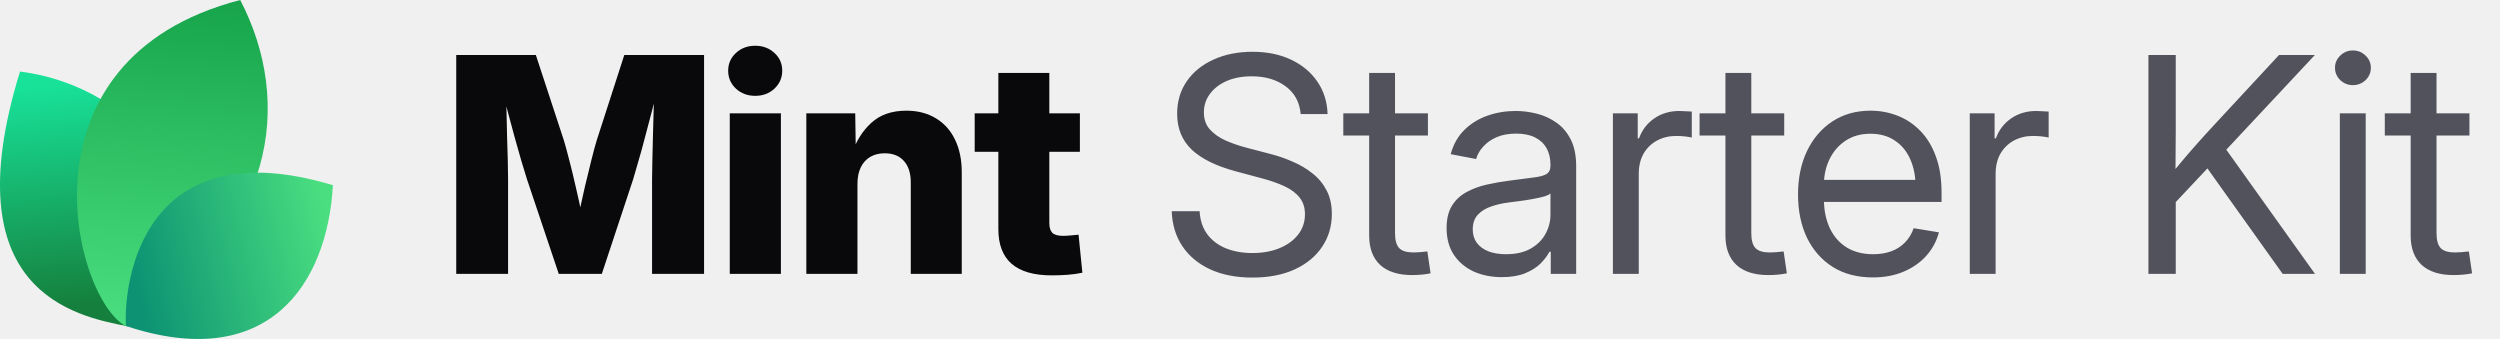
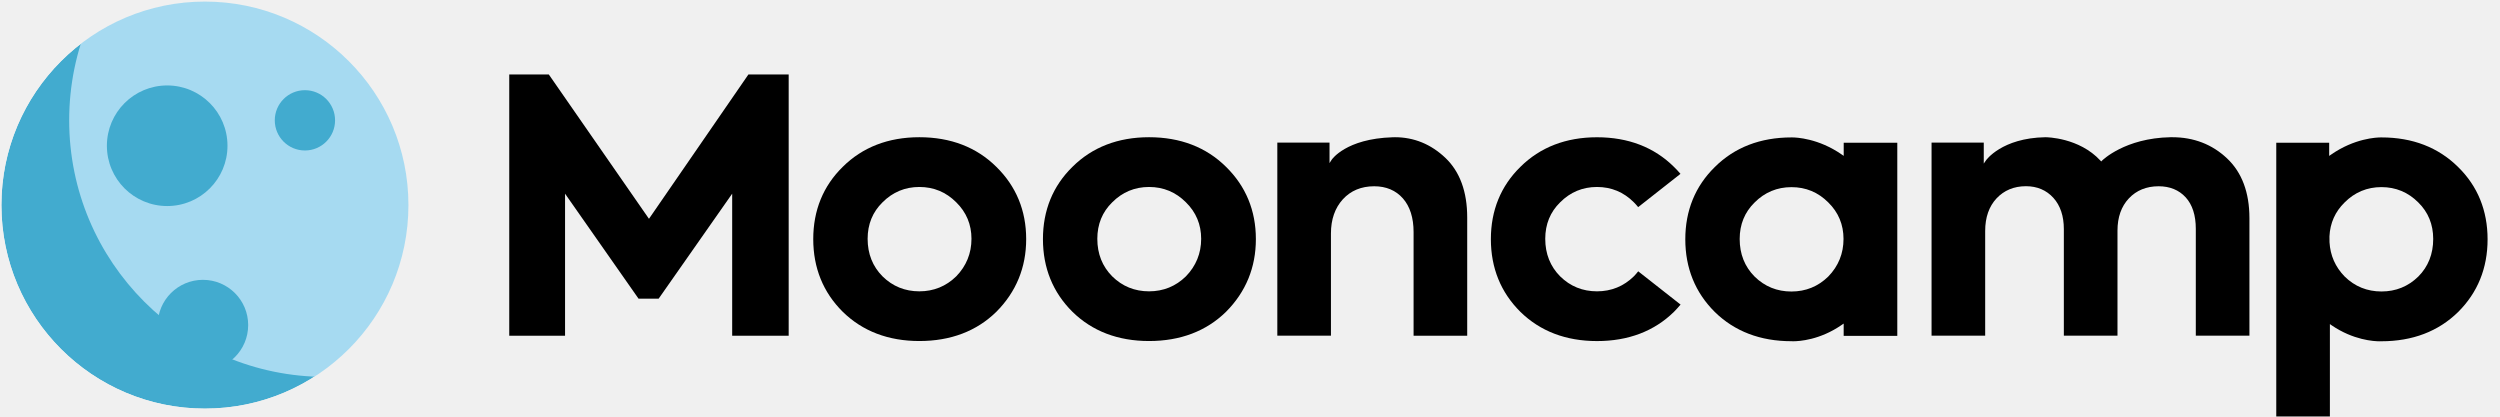
- <svg xmlns="http://www.w3.org/2000/svg" width="177" height="24" viewBox="0 0 177 24" fill="none">
-   <path d="M9.061 23.108C5.268 22.377 -3.391 20.627 1.417 5.064C9.634 6.099 16.973 14.064 9.061 23.108Z" fill="url(#paint0_linear_17557_2020)" />
-   <path d="M8.919 23.094C5.276 21.222 0.784 4.209 17.007 0C20.757 7.193 19.621 16.545 8.919 23.094Z" fill="url(#paint1_linear_17557_2020)" />
-   <path d="M8.914 23.079C8.735 19.882 10.159 9.085 23.57 13.111C23.181 20.123 18.984 26.418 8.914 23.079Z" fill="url(#paint2_linear_17557_2020)" />
-   <path d="M32.301 19.392V3.894H37.938L39.925 9.948C40.036 10.315 40.164 10.787 40.31 11.362C40.462 11.938 40.611 12.552 40.757 13.204C40.91 13.855 41.048 14.483 41.173 15.086C41.305 15.682 41.412 16.192 41.495 16.615H40.695C40.771 16.192 40.871 15.682 40.996 15.086C41.128 14.49 41.267 13.866 41.412 13.214C41.565 12.562 41.714 11.948 41.86 11.373C42.005 10.79 42.133 10.315 42.244 9.948L44.2 3.894H49.848V19.392H46.166V12.704C46.166 12.357 46.173 11.917 46.187 11.383C46.2 10.849 46.214 10.27 46.228 9.646C46.249 9.022 46.266 8.391 46.28 7.753C46.301 7.115 46.311 6.519 46.311 5.964H46.623C46.485 6.561 46.332 7.181 46.166 7.826C45.999 8.471 45.833 9.102 45.666 9.719C45.507 10.336 45.351 10.901 45.198 11.414C45.053 11.928 44.928 12.357 44.824 12.704L42.608 19.392H39.561L37.314 12.704C37.203 12.357 37.072 11.928 36.919 11.414C36.773 10.901 36.614 10.34 36.441 9.729C36.274 9.112 36.104 8.481 35.931 7.836C35.764 7.192 35.608 6.567 35.463 5.964H35.827C35.834 6.512 35.844 7.105 35.858 7.743C35.872 8.374 35.886 9.005 35.9 9.636C35.92 10.26 35.938 10.839 35.952 11.373C35.965 11.907 35.972 12.351 35.972 12.704V19.392H32.301ZM51.668 19.392V8.024H55.288V19.392H51.668ZM53.468 6.786C52.927 6.786 52.473 6.616 52.105 6.276C51.738 5.93 51.554 5.507 51.554 5.007C51.554 4.508 51.738 4.088 52.105 3.749C52.473 3.409 52.927 3.239 53.468 3.239C54.009 3.239 54.463 3.409 54.83 3.749C55.198 4.082 55.382 4.501 55.382 5.007C55.382 5.507 55.198 5.93 54.83 6.276C54.463 6.616 54.009 6.786 53.468 6.786ZM60.708 13.027V19.392H57.088V8.024H60.551L60.593 10.967H60.281C60.593 10.024 61.061 9.268 61.685 8.7C62.309 8.124 63.138 7.836 64.171 7.836C64.975 7.836 65.672 8.017 66.262 8.377C66.851 8.731 67.302 9.234 67.614 9.885C67.933 10.537 68.092 11.307 68.092 12.194V19.392H64.483V12.912C64.483 12.26 64.32 11.754 63.994 11.394C63.675 11.033 63.221 10.853 62.632 10.853C62.25 10.853 61.914 10.936 61.623 11.102C61.332 11.269 61.106 11.515 60.947 11.841C60.787 12.16 60.708 12.555 60.708 13.027ZM76.456 8.024V10.749H69.008V8.024H76.456ZM70.683 5.163H74.292V15.783C74.292 16.102 74.361 16.334 74.5 16.48C74.646 16.625 74.899 16.698 75.259 16.698C75.405 16.698 75.596 16.688 75.831 16.667C76.074 16.646 76.251 16.629 76.362 16.615L76.632 19.309C76.313 19.378 75.963 19.427 75.582 19.455C75.207 19.482 74.836 19.496 74.469 19.496C73.2 19.496 72.25 19.222 71.619 18.674C70.995 18.127 70.683 17.308 70.683 16.22V5.163Z" fill="#09090B" />
-   <path d="M88.667 19.652C87.523 19.652 86.528 19.458 85.682 19.07C84.843 18.681 84.188 18.137 83.716 17.437C83.245 16.736 82.992 15.908 82.957 14.951H84.933C84.968 15.596 85.148 16.14 85.474 16.584C85.8 17.021 86.24 17.354 86.795 17.582C87.35 17.804 87.974 17.915 88.667 17.915C89.388 17.915 90.026 17.801 90.581 17.572C91.143 17.343 91.583 17.024 91.902 16.615C92.228 16.199 92.391 15.717 92.391 15.169C92.391 14.698 92.266 14.306 92.017 13.994C91.767 13.675 91.413 13.408 90.956 13.193C90.498 12.978 89.954 12.787 89.323 12.621L87.502 12.132C86.123 11.765 85.082 11.255 84.382 10.603C83.689 9.944 83.342 9.095 83.342 8.055C83.342 7.174 83.571 6.404 84.028 5.746C84.486 5.087 85.117 4.577 85.921 4.217C86.726 3.849 87.645 3.666 88.678 3.666C89.718 3.666 90.63 3.853 91.413 4.227C92.204 4.602 92.824 5.122 93.275 5.787C93.726 6.446 93.965 7.209 93.993 8.076H92.089C92.013 7.23 91.656 6.574 91.018 6.11C90.387 5.638 89.586 5.403 88.615 5.403C87.95 5.403 87.36 5.513 86.847 5.735C86.341 5.957 85.946 6.262 85.661 6.651C85.377 7.032 85.235 7.469 85.235 7.961C85.235 8.447 85.377 8.849 85.661 9.168C85.946 9.48 86.317 9.74 86.774 9.948C87.232 10.149 87.724 10.319 88.251 10.457L89.884 10.884C90.439 11.023 90.977 11.206 91.496 11.435C92.023 11.657 92.495 11.934 92.911 12.267C93.334 12.593 93.67 12.995 93.92 13.474C94.17 13.945 94.294 14.504 94.294 15.149C94.294 16.015 94.066 16.788 93.608 17.468C93.157 18.148 92.512 18.681 91.673 19.07C90.834 19.458 89.832 19.652 88.667 19.652ZM101.097 8.024V9.594H95.106V8.024H101.097ZM96.937 5.163H98.767V16.521C98.767 17 98.865 17.347 99.059 17.562C99.26 17.77 99.6 17.874 100.078 17.874C100.21 17.874 100.366 17.867 100.546 17.853C100.733 17.832 100.903 17.815 101.056 17.801L101.285 19.351C101.097 19.392 100.886 19.423 100.65 19.444C100.414 19.465 100.189 19.475 99.974 19.475C98.996 19.475 98.244 19.236 97.717 18.758C97.197 18.272 96.937 17.579 96.937 16.677V5.163ZM106.33 19.621C105.595 19.621 104.932 19.489 104.343 19.226C103.754 18.955 103.285 18.564 102.939 18.05C102.592 17.53 102.419 16.896 102.419 16.147C102.419 15.495 102.547 14.965 102.804 14.556C103.06 14.146 103.403 13.828 103.833 13.599C104.263 13.363 104.742 13.186 105.269 13.068C105.796 12.95 106.333 12.857 106.881 12.787C107.574 12.69 108.132 12.617 108.555 12.569C108.978 12.52 109.287 12.441 109.481 12.33C109.675 12.212 109.772 12.014 109.772 11.737V11.654C109.772 11.203 109.679 10.815 109.492 10.489C109.311 10.163 109.041 9.91 108.68 9.729C108.32 9.549 107.872 9.459 107.338 9.459C106.805 9.459 106.34 9.546 105.945 9.719C105.556 9.892 105.241 10.118 104.998 10.395C104.755 10.665 104.593 10.953 104.509 11.258L102.71 10.915C102.897 10.222 103.22 9.65 103.677 9.199C104.135 8.748 104.679 8.412 105.31 8.19C105.941 7.968 106.607 7.857 107.307 7.857C107.8 7.857 108.295 7.92 108.795 8.044C109.301 8.169 109.765 8.381 110.188 8.679C110.611 8.97 110.951 9.369 111.208 9.875C111.464 10.374 111.593 11.005 111.593 11.768V19.392H109.793V17.822H109.7C109.568 18.085 109.363 18.359 109.086 18.643C108.809 18.921 108.444 19.153 107.994 19.34C107.543 19.527 106.988 19.621 106.33 19.621ZM106.621 17.998C107.321 17.998 107.904 17.867 108.368 17.603C108.84 17.333 109.19 16.986 109.419 16.563C109.654 16.133 109.772 15.682 109.772 15.211V13.692C109.703 13.769 109.554 13.841 109.325 13.911C109.096 13.973 108.829 14.032 108.524 14.088C108.226 14.143 107.921 14.192 107.609 14.233C107.304 14.275 107.033 14.309 106.798 14.337C106.354 14.393 105.938 14.49 105.549 14.628C105.168 14.76 104.86 14.954 104.624 15.211C104.388 15.467 104.27 15.811 104.27 16.241C104.27 16.615 104.367 16.934 104.561 17.198C104.762 17.461 105.04 17.662 105.393 17.801C105.747 17.933 106.156 17.998 106.621 17.998ZM114.193 19.392V8.024H115.951V9.792H116.045C116.253 9.209 116.61 8.741 117.116 8.388C117.622 8.034 118.219 7.857 118.905 7.857C119.058 7.857 119.217 7.864 119.384 7.878C119.55 7.885 119.682 7.892 119.779 7.899V9.74C119.716 9.719 119.578 9.695 119.363 9.667C119.155 9.639 118.922 9.625 118.666 9.625C118.174 9.625 117.726 9.733 117.324 9.948C116.922 10.163 116.603 10.471 116.367 10.874C116.138 11.276 116.024 11.758 116.024 12.319V19.392H114.193ZM126.322 8.024V9.594H120.33V8.024H126.322ZM122.161 5.163H123.992V16.521C123.992 17 124.089 17.347 124.283 17.562C124.484 17.77 124.824 17.874 125.302 17.874C125.434 17.874 125.59 17.867 125.77 17.853C125.958 17.832 126.127 17.815 126.28 17.801L126.509 19.351C126.322 19.392 126.11 19.423 125.874 19.444C125.639 19.465 125.413 19.475 125.198 19.475C124.221 19.475 123.468 19.236 122.941 18.758C122.421 18.272 122.161 17.579 122.161 16.677V5.163ZM132.604 19.642C131.502 19.642 130.555 19.396 129.765 18.903C128.974 18.404 128.364 17.714 127.934 16.834C127.511 15.946 127.3 14.927 127.3 13.775C127.3 12.611 127.511 11.584 127.934 10.697C128.364 9.802 128.964 9.102 129.734 8.596C130.51 8.089 131.408 7.836 132.428 7.836C133.1 7.836 133.738 7.954 134.341 8.19C134.952 8.426 135.489 8.783 135.954 9.261C136.425 9.74 136.793 10.343 137.056 11.071C137.327 11.792 137.462 12.645 137.462 13.63V14.296H128.433V12.735H136.463L135.631 13.297C135.631 12.541 135.506 11.876 135.257 11.3C135.007 10.725 134.643 10.277 134.165 9.958C133.686 9.632 133.107 9.469 132.428 9.469C131.748 9.469 131.162 9.632 130.67 9.958C130.177 10.284 129.796 10.725 129.526 11.279C129.262 11.827 129.13 12.441 129.13 13.12V14.046C129.13 14.864 129.273 15.572 129.557 16.168C129.841 16.757 130.243 17.211 130.763 17.53C131.283 17.842 131.901 17.998 132.615 17.998C133.093 17.998 133.523 17.929 133.905 17.79C134.293 17.645 134.619 17.433 134.882 17.156C135.153 16.879 135.354 16.546 135.486 16.157L137.275 16.449C137.108 17.08 136.81 17.634 136.38 18.113C135.95 18.591 135.413 18.966 134.768 19.236C134.123 19.507 133.402 19.642 132.604 19.642ZM139.459 19.392V8.024H141.217V9.792H141.311C141.519 9.209 141.876 8.741 142.382 8.388C142.888 8.034 143.485 7.857 144.171 7.857C144.324 7.857 144.483 7.864 144.649 7.878C144.816 7.885 144.948 7.892 145.045 7.899V9.74C144.982 9.719 144.844 9.695 144.629 9.667C144.421 9.639 144.188 9.625 143.932 9.625C143.439 9.625 142.992 9.733 142.59 9.948C142.188 10.163 141.869 10.471 141.633 10.874C141.404 11.276 141.29 11.758 141.29 12.319V19.392H139.459ZM153.429 14.961V12.715C153.783 12.257 154.136 11.82 154.49 11.404C154.844 10.981 155.204 10.565 155.572 10.156C155.939 9.74 156.314 9.327 156.695 8.918L161.355 3.894H163.893L157.277 10.967H157.184L153.429 14.961ZM152.108 19.392V3.894H154.043V9.241L154.022 12.559L154.043 13.505V19.392H152.108ZM161.615 19.392L155.967 11.477L157.173 9.969L163.903 19.392H161.615ZM165.661 19.392V8.024H167.492V19.392H165.661ZM166.587 6.027C166.24 6.027 165.942 5.909 165.692 5.673C165.443 5.43 165.318 5.139 165.318 4.799C165.318 4.459 165.443 4.172 165.692 3.936C165.942 3.693 166.24 3.572 166.587 3.572C166.934 3.572 167.232 3.693 167.482 3.936C167.731 4.172 167.856 4.459 167.856 4.799C167.856 5.139 167.731 5.43 167.482 5.673C167.232 5.909 166.934 6.027 166.587 6.027ZM174.836 8.024V9.594H168.844V8.024H174.836ZM170.675 5.163H172.506V16.521C172.506 17 172.603 17.347 172.797 17.562C172.998 17.77 173.338 17.874 173.816 17.874C173.948 17.874 174.104 17.867 174.284 17.853C174.472 17.832 174.641 17.815 174.794 17.801L175.023 19.351C174.836 19.392 174.624 19.423 174.388 19.444C174.153 19.465 173.927 19.475 173.712 19.475C172.735 19.475 171.982 19.236 171.455 18.758C170.935 18.272 170.675 17.579 170.675 16.677V5.163Z" fill="#52525C" />
+ <svg xmlns="http://www.w3.org/2000/svg" width="180" height="30" viewBox="0 0 180 30" fill="none">
+   <g clip-path="url(#clip0_7547_20)">
+     <path d="M66.194 9.88C63.959 9.88 62.101 10.599 60.677 12.014C59.269 13.394 58.554 15.145 58.554 17.217C58.554 19.289 59.269 21.051 60.677 22.448C62.101 23.845 63.959 24.554 66.194 24.554C68.447 24.554 70.314 23.845 71.738 22.448C73.163 21.017 73.885 19.259 73.885 17.217C73.885 15.162 73.163 13.411 71.738 12.014C70.311 10.599 68.447 9.88 66.194 9.88ZM68.849 19.896C68.119 20.611 67.227 20.976 66.194 20.976C65.162 20.976 64.269 20.615 63.543 19.899C62.831 19.183 62.469 18.274 62.469 17.194C62.469 16.147 62.831 15.261 63.543 14.566C64.272 13.833 65.165 13.462 66.194 13.462C67.227 13.462 68.119 13.833 68.849 14.566C69.578 15.282 69.946 16.164 69.946 17.194C69.946 18.24 69.575 19.149 68.849 19.896Z" fill="black" />
+     <path d="M82.732 9.88C80.496 9.88 78.639 10.599 77.215 12.014C75.807 13.394 75.092 15.145 75.092 17.217C75.092 19.289 75.807 21.051 77.215 22.448C78.639 23.845 80.496 24.554 82.732 24.554C84.984 24.554 86.852 23.845 88.276 22.448C89.701 21.017 90.423 19.259 90.423 17.217C90.423 15.162 89.701 13.411 88.276 12.014C86.848 10.599 84.984 9.88 82.732 9.88ZM85.386 19.896C84.657 20.611 83.764 20.976 82.732 20.976C81.699 20.976 80.806 20.615 80.081 19.899C79.368 19.183 79.007 18.274 79.007 17.194C79.007 16.147 79.368 15.261 80.081 14.566C80.81 13.833 81.703 13.462 82.732 13.462C83.764 13.462 84.657 13.833 85.386 14.566C86.116 15.282 86.484 16.164 86.484 17.194C86.484 18.24 86.112 19.149 85.386 19.896Z" fill="black" />
+     <path d="M100.435 9.88C100.377 9.88 100.316 9.88 100.258 9.884C96.898 9.989 95.893 11.485 95.883 11.499L95.726 11.741V11.451V10.265H91.967V24.169H95.828V16.808C95.828 15.8 96.118 14.972 96.683 14.351C97.252 13.728 98.013 13.411 98.943 13.411C99.802 13.411 100.5 13.707 101.011 14.287C101.519 14.866 101.778 15.68 101.778 16.706V24.172H105.639V15.653C105.639 13.803 105.111 12.365 104.075 11.373C103.032 10.381 101.809 9.88 100.435 9.88Z" fill="black" />
+     <path d="M123.465 12.027C122.057 13.407 121.342 15.159 121.342 17.231C121.342 19.303 122.057 21.064 123.465 22.462C124.89 23.859 126.747 24.567 128.981 24.567C128.989 24.567 129.034 24.571 129.108 24.571C129.53 24.571 131.033 24.486 132.611 23.388L132.744 23.297V23.46V24.183H136.605V10.279H132.747V11.059V11.223L132.615 11.131C130.924 9.955 129.33 9.894 129.03 9.894H128.989C126.747 9.894 124.89 10.609 123.465 12.027ZM131.637 14.576C132.366 15.292 132.733 16.174 132.733 17.203C132.733 18.25 132.366 19.159 131.637 19.909C130.907 20.625 130.015 20.989 128.981 20.989C127.949 20.989 127.057 20.628 126.331 19.913C125.618 19.197 125.257 18.287 125.257 17.207C125.257 16.161 125.618 15.275 126.331 14.579C127.059 13.847 127.953 13.475 128.981 13.475C130.015 13.472 130.907 13.843 131.637 14.576Z" fill="black" />
+     <path d="M156.405 9.88C156.36 9.88 156.319 9.88 156.275 9.88C152.979 9.942 151.368 11.547 151.351 11.56L151.29 11.625L151.227 11.56C149.691 9.901 147.363 9.88 147.265 9.88C144.123 9.935 142.998 11.533 142.988 11.55L142.831 11.778V11.502V10.265H139.072V24.169H142.933V16.628C142.933 15.65 143.21 14.863 143.751 14.283C144.296 13.704 145.008 13.407 145.867 13.407C146.675 13.407 147.34 13.69 147.844 14.246C148.344 14.798 148.597 15.558 148.597 16.498V24.169H152.459V16.604C152.459 15.643 152.734 14.863 153.276 14.287C153.822 13.707 154.54 13.411 155.42 13.411C156.227 13.411 156.885 13.68 157.368 14.208C157.852 14.736 158.098 15.5 158.098 16.474V24.169H161.959V15.704C161.959 13.854 161.414 12.405 160.343 11.4C159.274 10.392 157.948 9.88 156.405 9.88Z" fill="black" />
+     <path d="M176.986 12.027C175.559 10.613 173.705 9.894 171.467 9.894H171.422C171.118 9.894 169.524 9.955 167.833 11.134L167.701 11.226V11.063V10.279H163.891V29.986H167.752V23.494V23.334L167.884 23.426C169.445 24.489 170.92 24.574 171.336 24.574C171.415 24.574 171.459 24.571 171.459 24.571C173.701 24.571 175.559 23.862 176.984 22.465C178.39 21.068 179.106 19.309 179.106 17.234C179.106 15.159 178.394 13.407 176.986 12.027ZM174.121 19.909C173.391 20.625 172.499 20.986 171.467 20.986C170.434 20.986 169.541 20.625 168.815 19.909C168.143 19.221 167.778 18.389 167.725 17.442L167.721 17.019C167.766 16.065 168.129 15.244 168.812 14.576C169.541 13.843 170.434 13.472 171.463 13.472C172.495 13.472 173.388 13.843 174.117 14.576C174.829 15.275 175.191 16.157 175.191 17.203C175.191 18.284 174.833 19.194 174.121 19.909Z" fill="black" />
+     <mask id="mask0_7547_20" style="mask-type:alpha" maskUnits="userSpaceOnUse" x="0" y="0" width="30" height="30">
+       <path d="M14.754 29.42C22.847 29.42 29.407 22.86 29.407 14.767C29.407 6.674 22.847 0.114 14.754 0.114C6.661 0.114 0.101 6.674 0.101 14.767C0.101 22.86 6.661 29.42 14.754 29.42Z" fill="#42ABCF" />
+     </mask>
+     <g mask="url(#mask0_7547_20)">
+       <path d="M14.754 29.421C22.847 29.421 29.407 22.86 29.407 14.767C29.407 6.674 22.847 0.114 14.754 0.114C6.661 0.114 0.101 6.674 0.101 14.767C0.101 22.86 6.661 29.421 14.754 29.421Z" fill="#42ABCF" />
+       <path d="M23.454 27.137C33.656 27.137 41.927 18.866 41.927 8.664C41.927 -1.539 33.656 -9.81 23.454 -9.81C13.251 -9.81 4.981 -1.539 4.981 8.664C4.981 18.866 13.251 27.137 23.454 27.137Z" fill="#A6DAF1" />
+     </g>
+     <path d="M12.038 14.835C14.436 14.835 16.379 12.892 16.379 10.494C16.379 8.096 14.436 6.152 12.038 6.152C9.64 6.152 7.696 8.096 7.696 10.494C7.696 12.892 9.64 14.835 12.038 14.835Z" fill="#42ABCF" />
+     <path d="M21.955 10.835C23.153 10.835 24.125 9.863 24.125 8.664C24.125 7.465 23.153 6.493 21.955 6.493C20.756 6.493 19.784 7.465 19.784 8.664C19.784 9.863 20.756 10.835 21.955 10.835Z" fill="#42ABCF" />
+     <path d="M14.611 26.663C16.41 26.663 17.869 25.205 17.869 23.405C17.869 21.606 16.41 20.148 14.611 20.148C12.812 20.148 11.353 21.606 11.353 23.405C11.353 25.205 12.812 26.663 14.611 26.663Z" fill="#42ABCF" />
+     <path d="M46.797 15.651L46.726 15.753L46.654 15.651L39.515 5.363H36.666V24.171H40.684V14.217V13.944L40.837 14.165L45.973 21.502H47.424L52.563 14.165L52.717 13.944V14.217V24.171H56.785V5.363H53.885L46.797 15.651Z" fill="black" />
+     <path d="M117.637 19.895C116.908 20.611 116.015 20.976 114.983 20.976C113.95 20.976 113.057 20.614 112.332 19.899C111.619 19.183 111.258 18.273 111.258 17.193C111.258 16.147 111.619 15.261 112.332 14.566C113.061 13.833 113.954 13.462 114.983 13.462C116.015 13.462 116.908 13.833 117.637 14.566C117.75 14.678 117.852 14.794 117.948 14.913L120.994 12.518C120.847 12.347 120.694 12.177 120.527 12.017C119.099 10.602 117.235 9.883 114.983 9.883C112.747 9.883 110.89 10.602 109.466 12.017C108.058 13.397 107.343 15.148 107.343 17.22C107.343 19.292 108.058 21.054 109.466 22.451C110.89 23.848 112.747 24.557 114.983 24.557C117.235 24.557 119.103 23.848 120.527 22.451C120.694 22.281 120.851 22.107 121.001 21.93L117.951 19.534C117.855 19.657 117.753 19.779 117.637 19.895Z" fill="black" />
+   </g>
  <defs>
-     <linearGradient id="paint0_linear_17557_2020" x1="3.776" y1="5.916" x2="5.232" y2="21.559" gradientUnits="userSpaceOnUse">
-       <stop stop-color="#18E299" />
-       <stop offset="1" stop-color="#15803D" />
-     </linearGradient>
-     <linearGradient id="paint1_linear_17557_2020" x1="12.171" y1="-0.718" x2="10.19" y2="22.983" gradientUnits="userSpaceOnUse">
-       <stop stop-color="#16A34A" />
-       <stop offset="1" stop-color="#4ADE80" />
-     </linearGradient>
-     <linearGradient id="paint2_linear_17557_2020" x1="23.133" y1="15.353" x2="9.338" y2="18.52" gradientUnits="userSpaceOnUse">
-       <stop stop-color="#4ADE80" />
-       <stop offset="1" stop-color="#0D9373" />
-     </linearGradient>
+     <clipPath id="clip0_7547_20">
+       <rect width="179.129" height="30" fill="white" />
+     </clipPath>
  </defs>
</svg>
